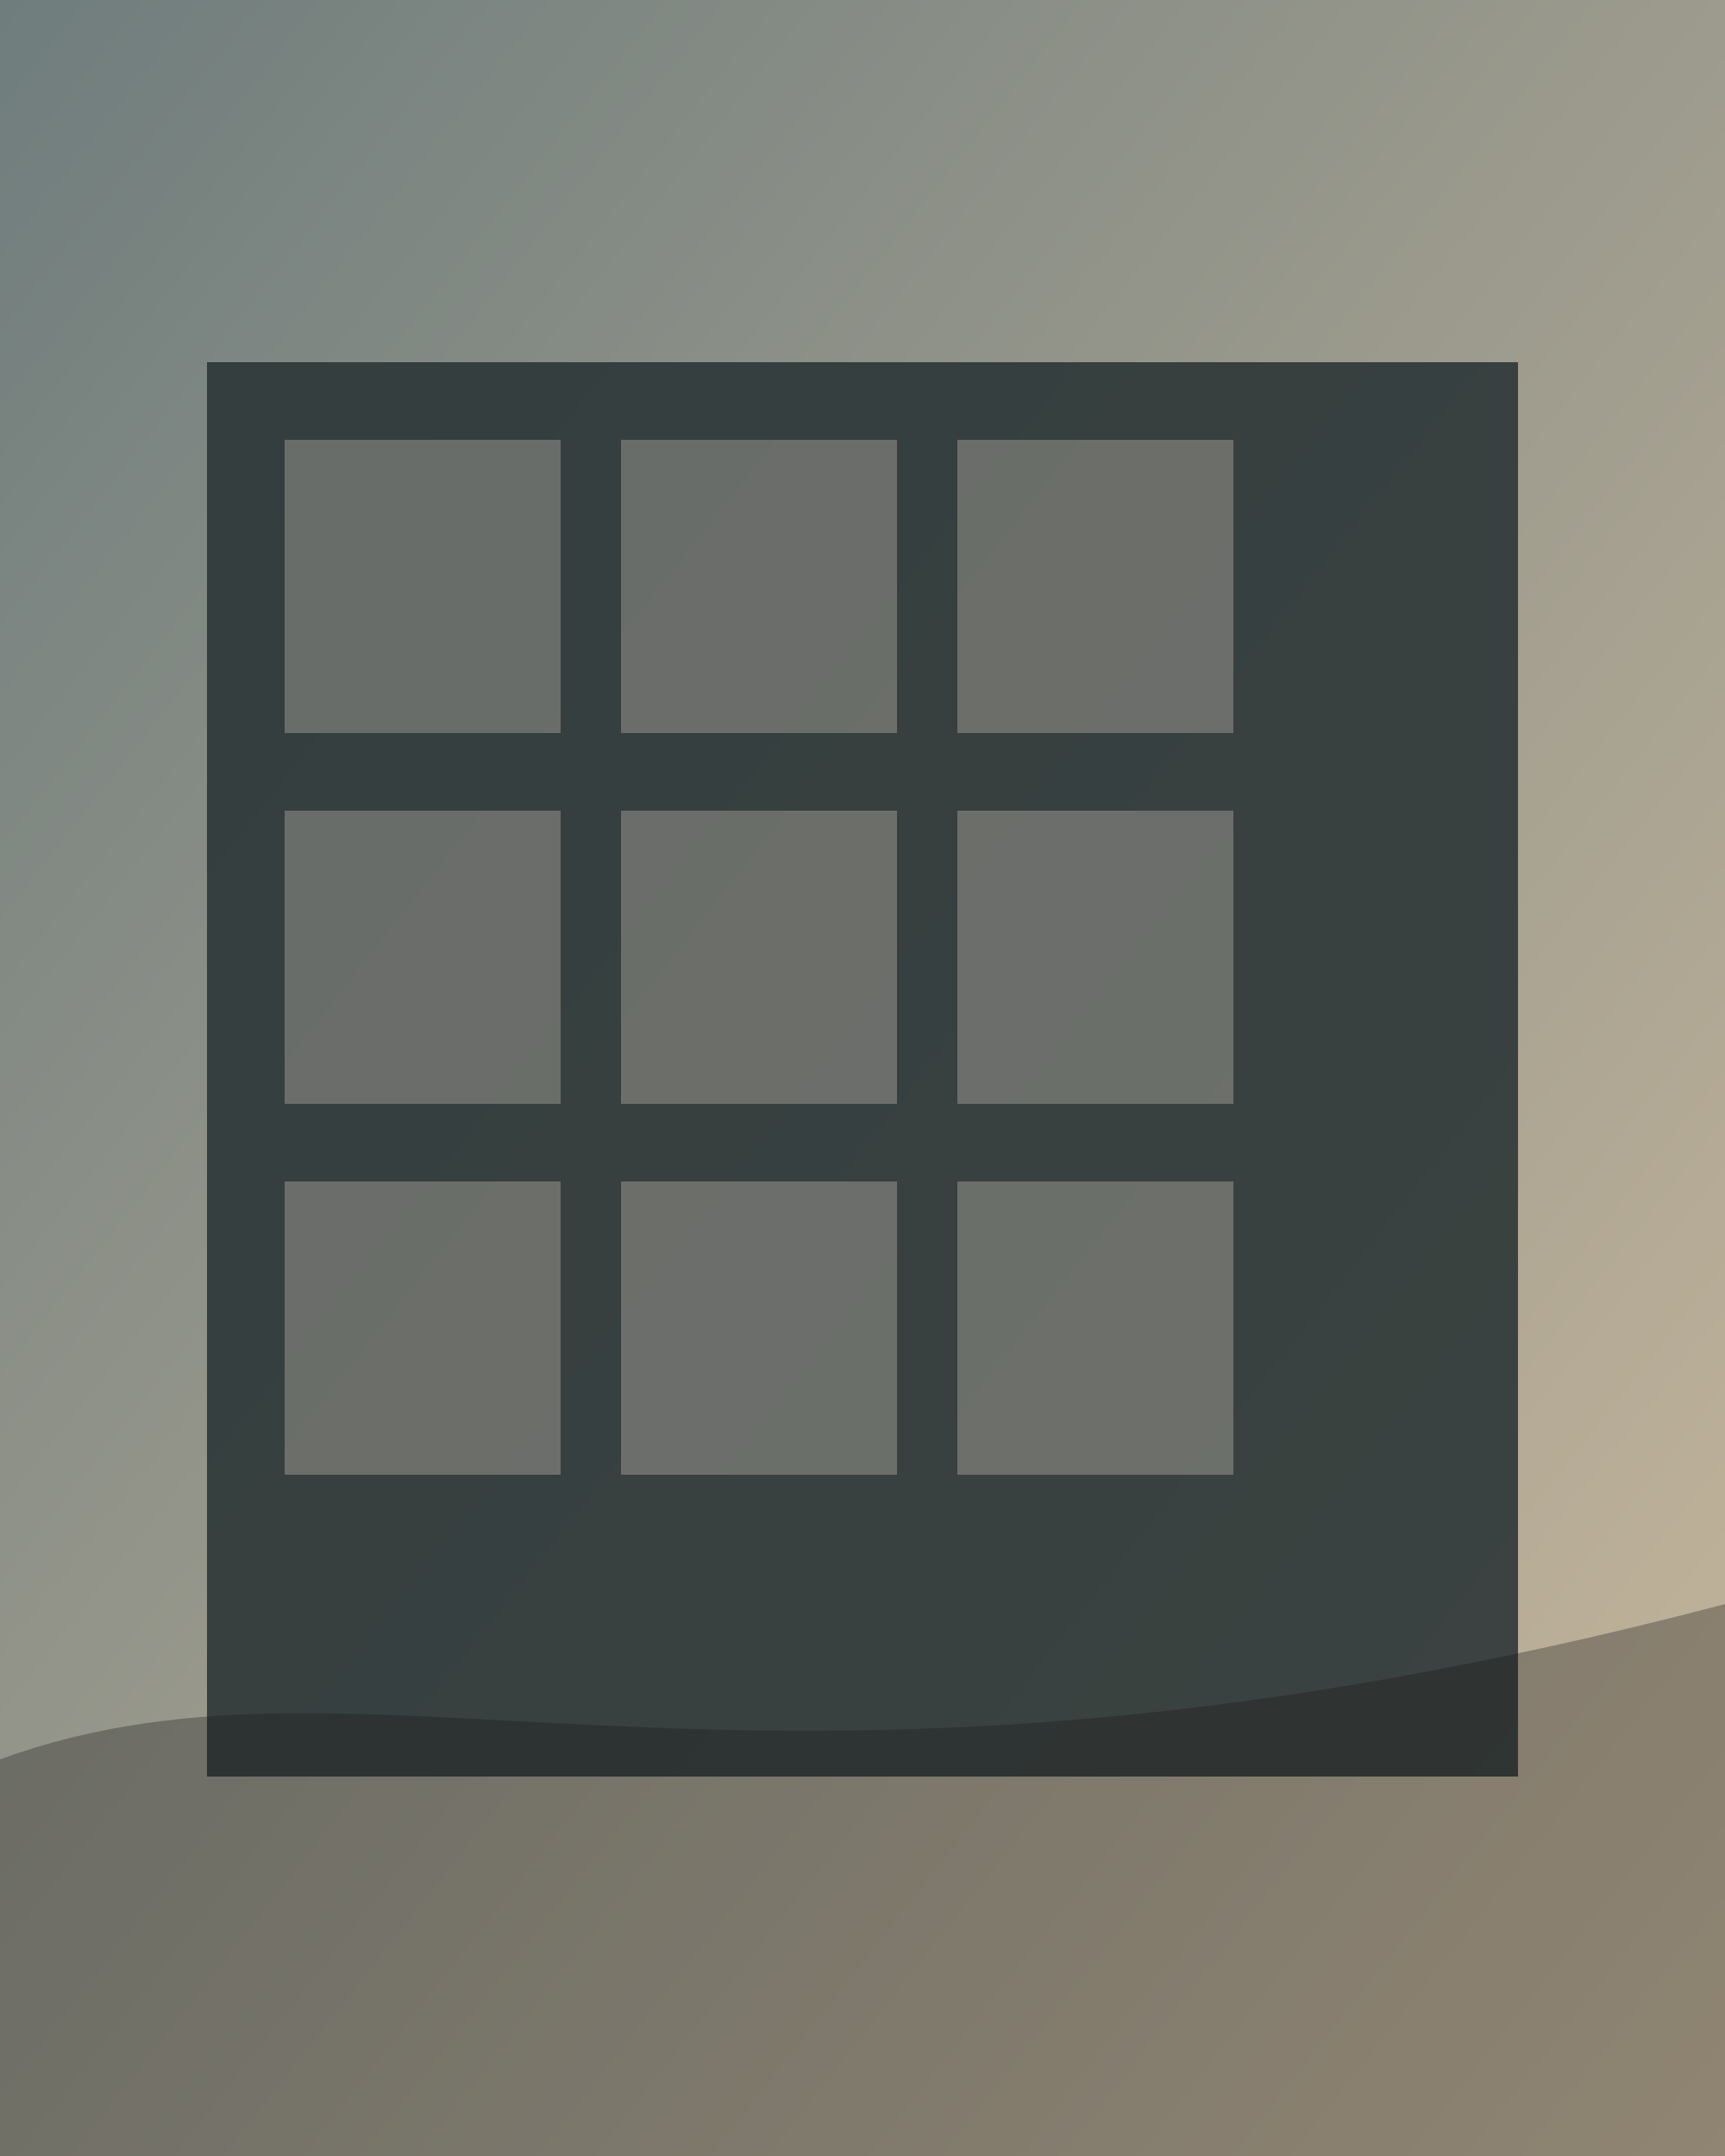
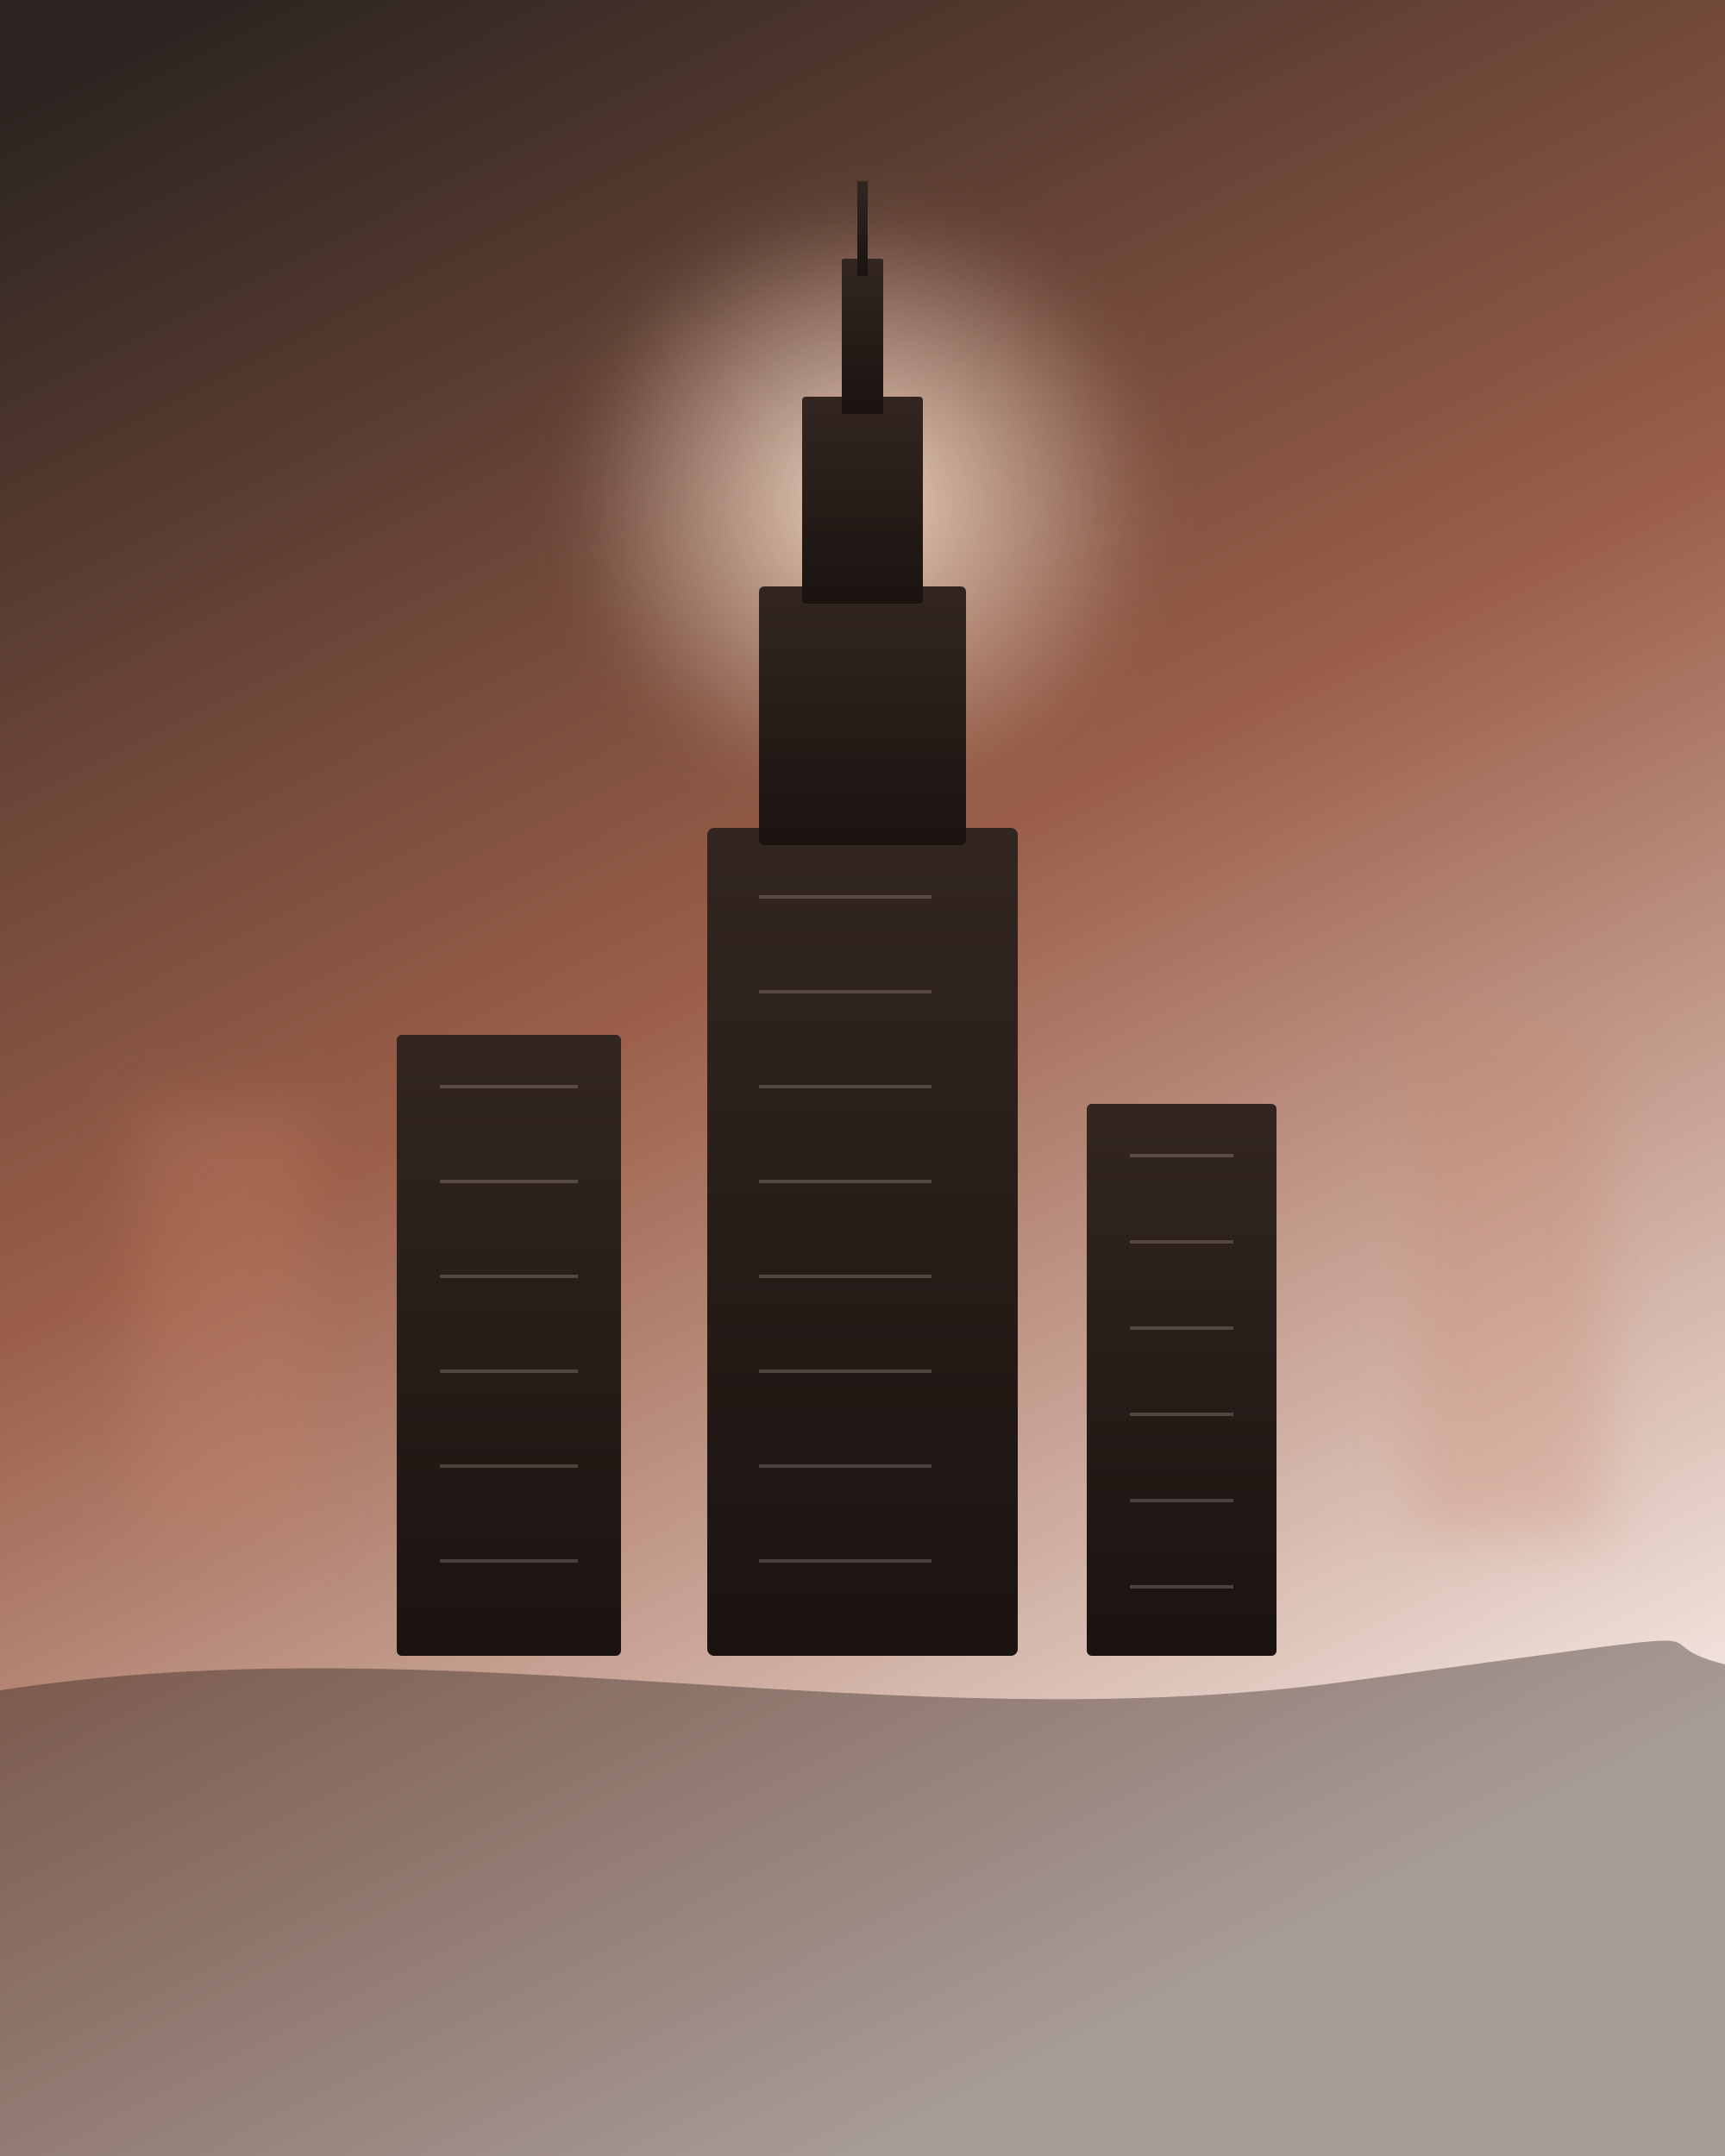
<svg xmlns="http://www.w3.org/2000/svg" viewBox="0 0 1000 1250">
  <defs>
-     <linearGradient id="g" x1="0" y1="0" x2="1" y2="1">
-       <stop stop-color="#6f7d7d" />
-       <stop offset="1" stop-color="#c9b89d" />
+     <linearGradient id="sky" x1="0.1" y1="0" x2="0.5" y2="1">
+       <stop offset="0" stop-color="#2a2320" />
+       <stop offset="0.5" stop-color="#9b5f49" />
+       <stop offset="1" stop-color="#f5e8e2" />
    </linearGradient>
+     <linearGradient id="tower" x1="0" y1="0" x2="0" y2="1">
+       <stop offset="0" stop-color="#332621" />
+       <stop offset="1" stop-color="#1a1310" />
+     </linearGradient>
+     <radialGradient id="sun" cx="0.5" cy="0.5" r="0.5">
+       <stop offset="0" stop-color="#ffe9d6" stop-opacity=".85" />
+       <stop offset="1" stop-color="#ffe9d6" stop-opacity="0" />
+     </radialGradient>
+     <filter id="soft">
+       <feGaussianBlur stdDeviation="16" />
+     </filter>
  </defs>
-   <rect width="1000" height="1250" fill="url(#g)" />
-   <rect x="120" y="210" width="760" height="820" fill="#2a3435" opacity=".88" />
-   <g fill="#f0e7d9" opacity=".28">
-     <rect x="165" y="255" width="160" height="170" />
-     <rect x="360" y="255" width="160" height="170" />
-     <rect x="555" y="255" width="160" height="170" />
-     <rect x="165" y="470" width="160" height="170" />
-     <rect x="360" y="470" width="160" height="170" />
-     <rect x="555" y="470" width="160" height="170" />
-     <rect x="165" y="685" width="160" height="170" />
-     <rect x="360" y="685" width="160" height="170" />
-     <rect x="555" y="685" width="160" height="170" />
+   <rect width="1000" height="1250" fill="url(#sky)" />
+   <circle cx="500" cy="290" r="170" fill="url(#sun)" filter="url(#soft)" />
+   <g fill="#c78368" opacity=".26" filter="url(#soft)">
+     <rect x="80" y="640" width="100" height="250" />
+     <rect x="820" y="600" width="110" height="290" />
  </g>
-   <path d="M0 1020 C220 940 430 1080 1000 930 L1000 1250 L0 1250Z" fill="#171717" opacity=".32" />
+   <g fill="url(#tower)">
+     <rect x="410" y="480" width="180" height="480" rx="4" />
+     <rect x="440" y="340" width="120" height="150" rx="3" />
+     <rect x="465" y="230" width="70" height="120" rx="2" />
+     <rect x="488" y="150" width="24" height="90" rx="1" />
+     <rect x="497" y="105" width="6" height="55" />
+     <rect x="230" y="600" width="130" height="360" rx="3" />
+     <rect x="630" y="640" width="110" height="320" rx="3" />
+   </g>
+   <g stroke="#fceee5" stroke-opacity=".2" stroke-width="2">
+     <path d="M440 520h100M440 575h100M440 630h100M440 685h100M440 740h100M440 795h100M440 850h100M440 905h100" />
+     <path d="M255 630h80M255 685h80M255 740h80M255 795h80M255 850h80M255 905h80" />
+     <path d="M655 670h60M655 720h60M655 770h60M655 820h60M655 870h60M655 920h60" />
+   </g>
+   <path d="M0 980 C 260 940, 520 1010, 780 975 S 940 950, 1000 965 L1000 1250 L0 1250Z" fill="#170f0b" opacity=".35" />
</svg>
